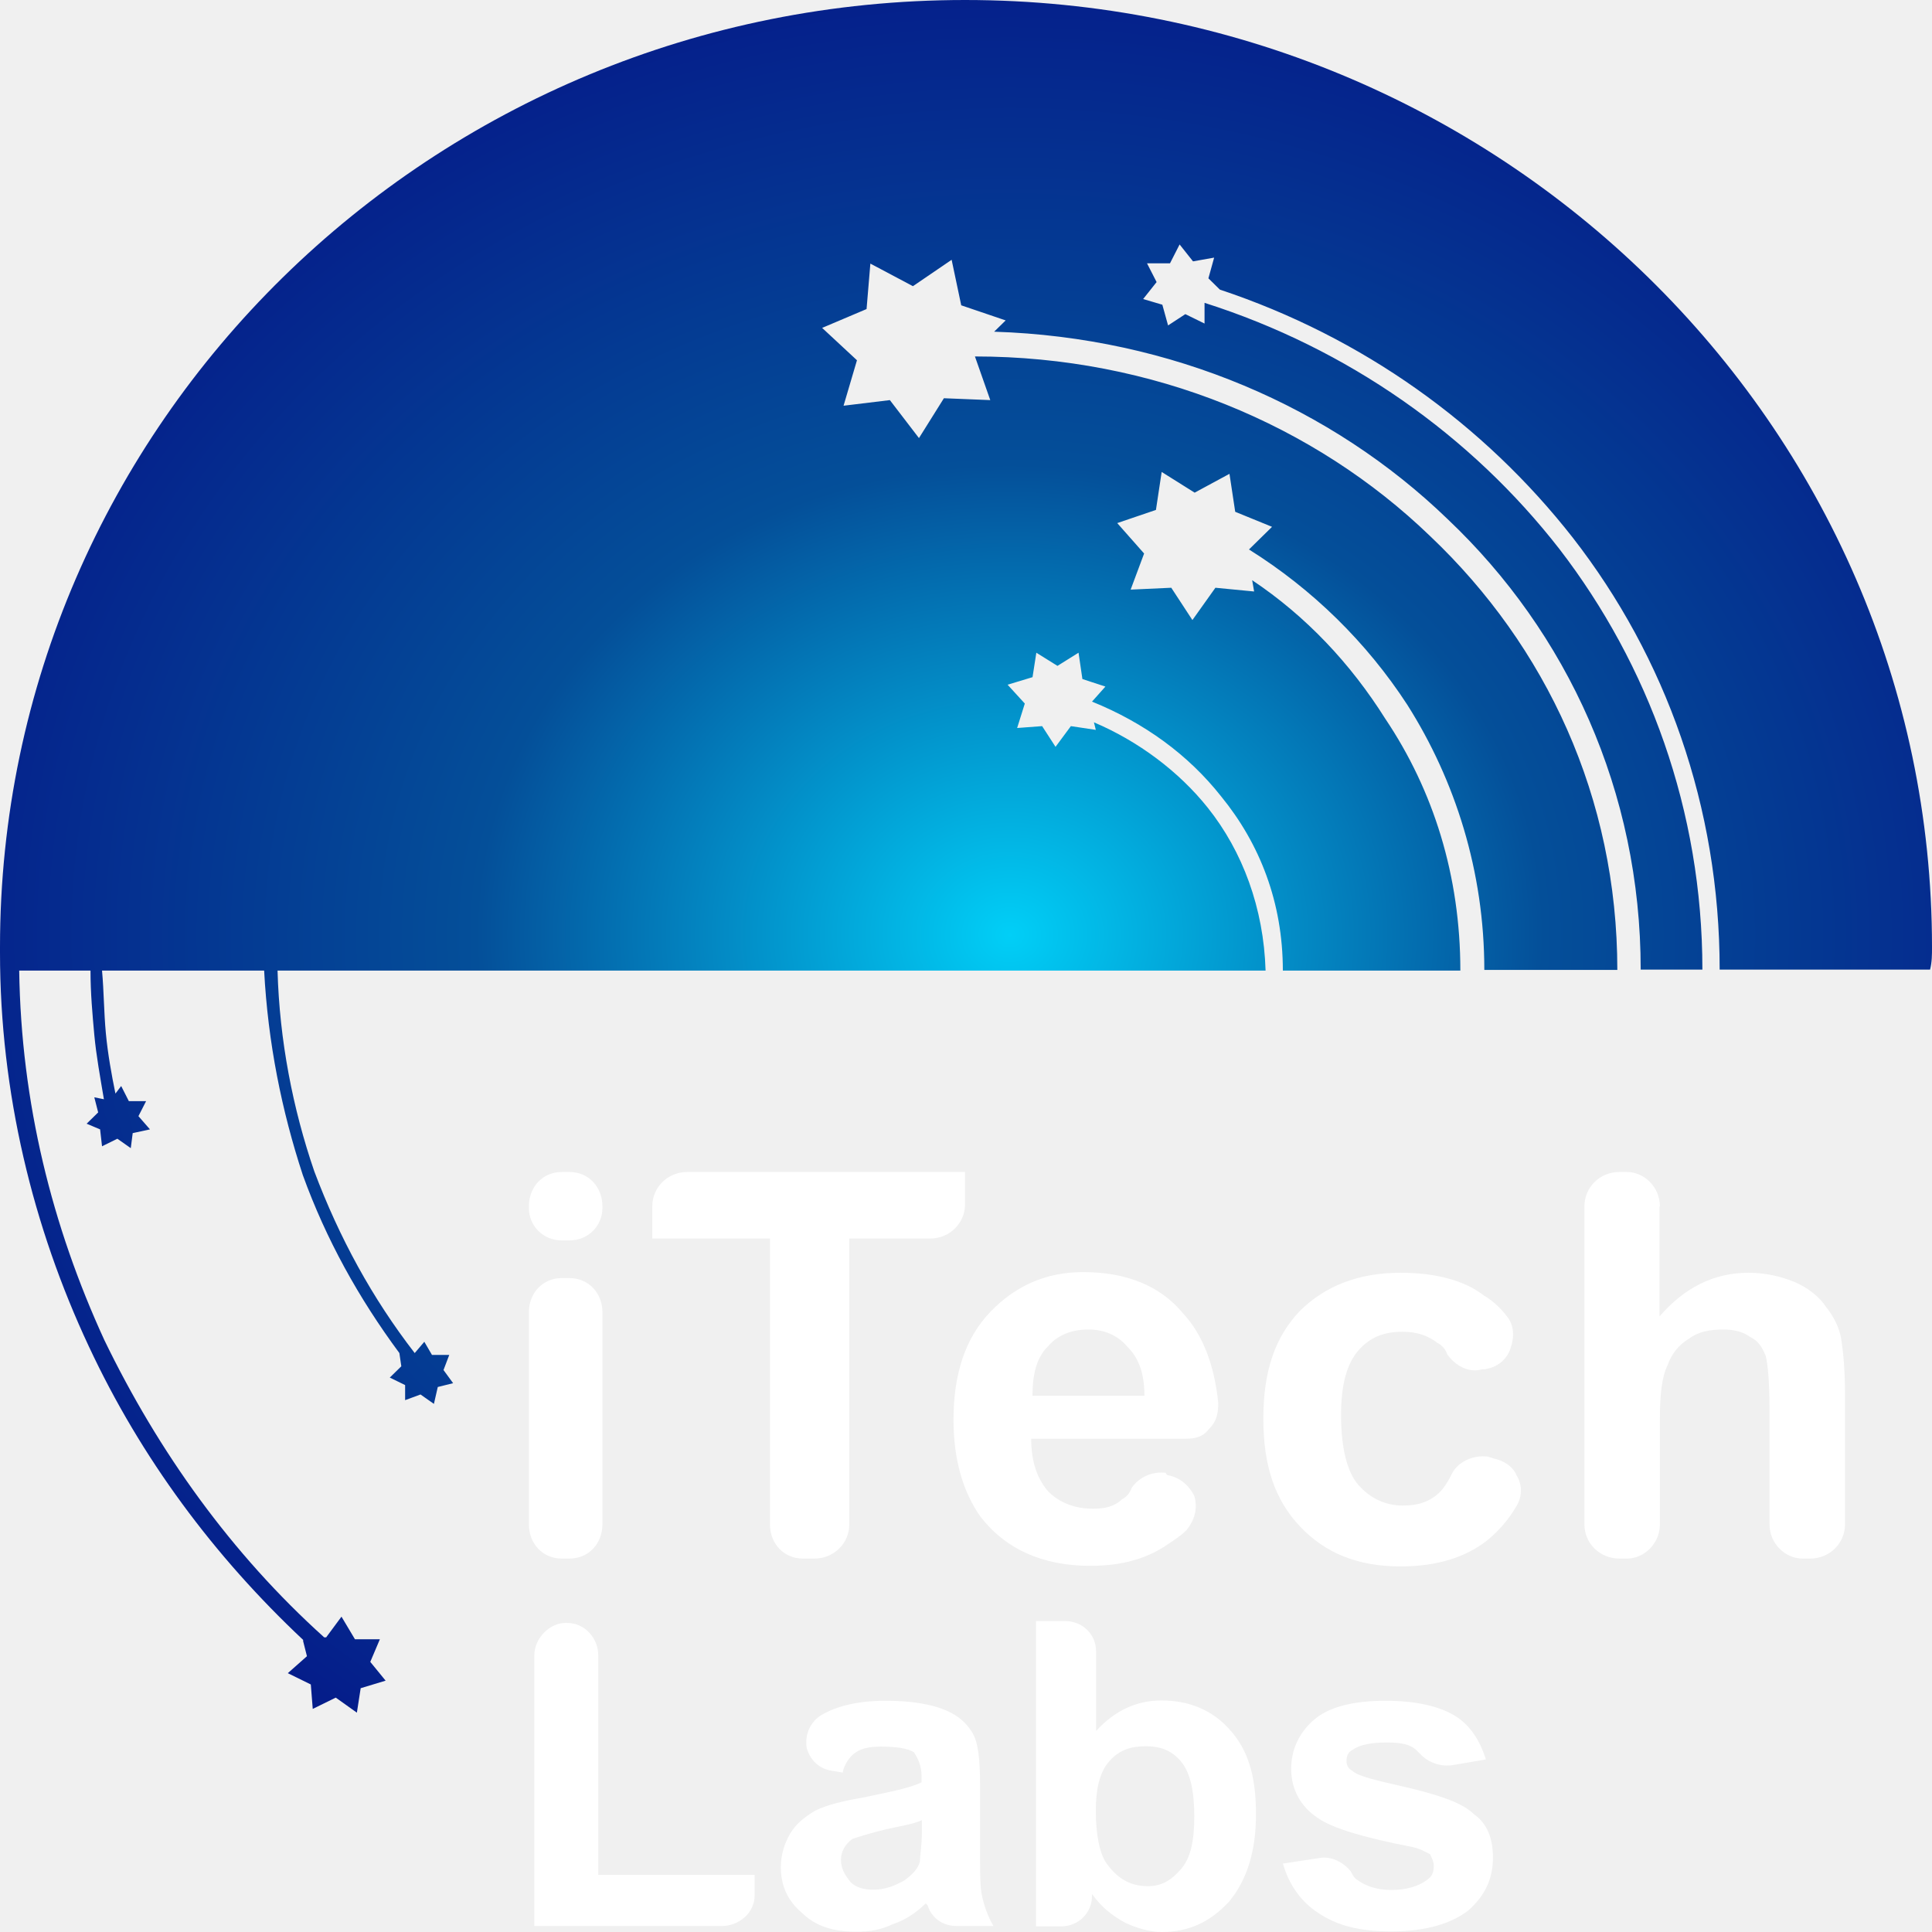
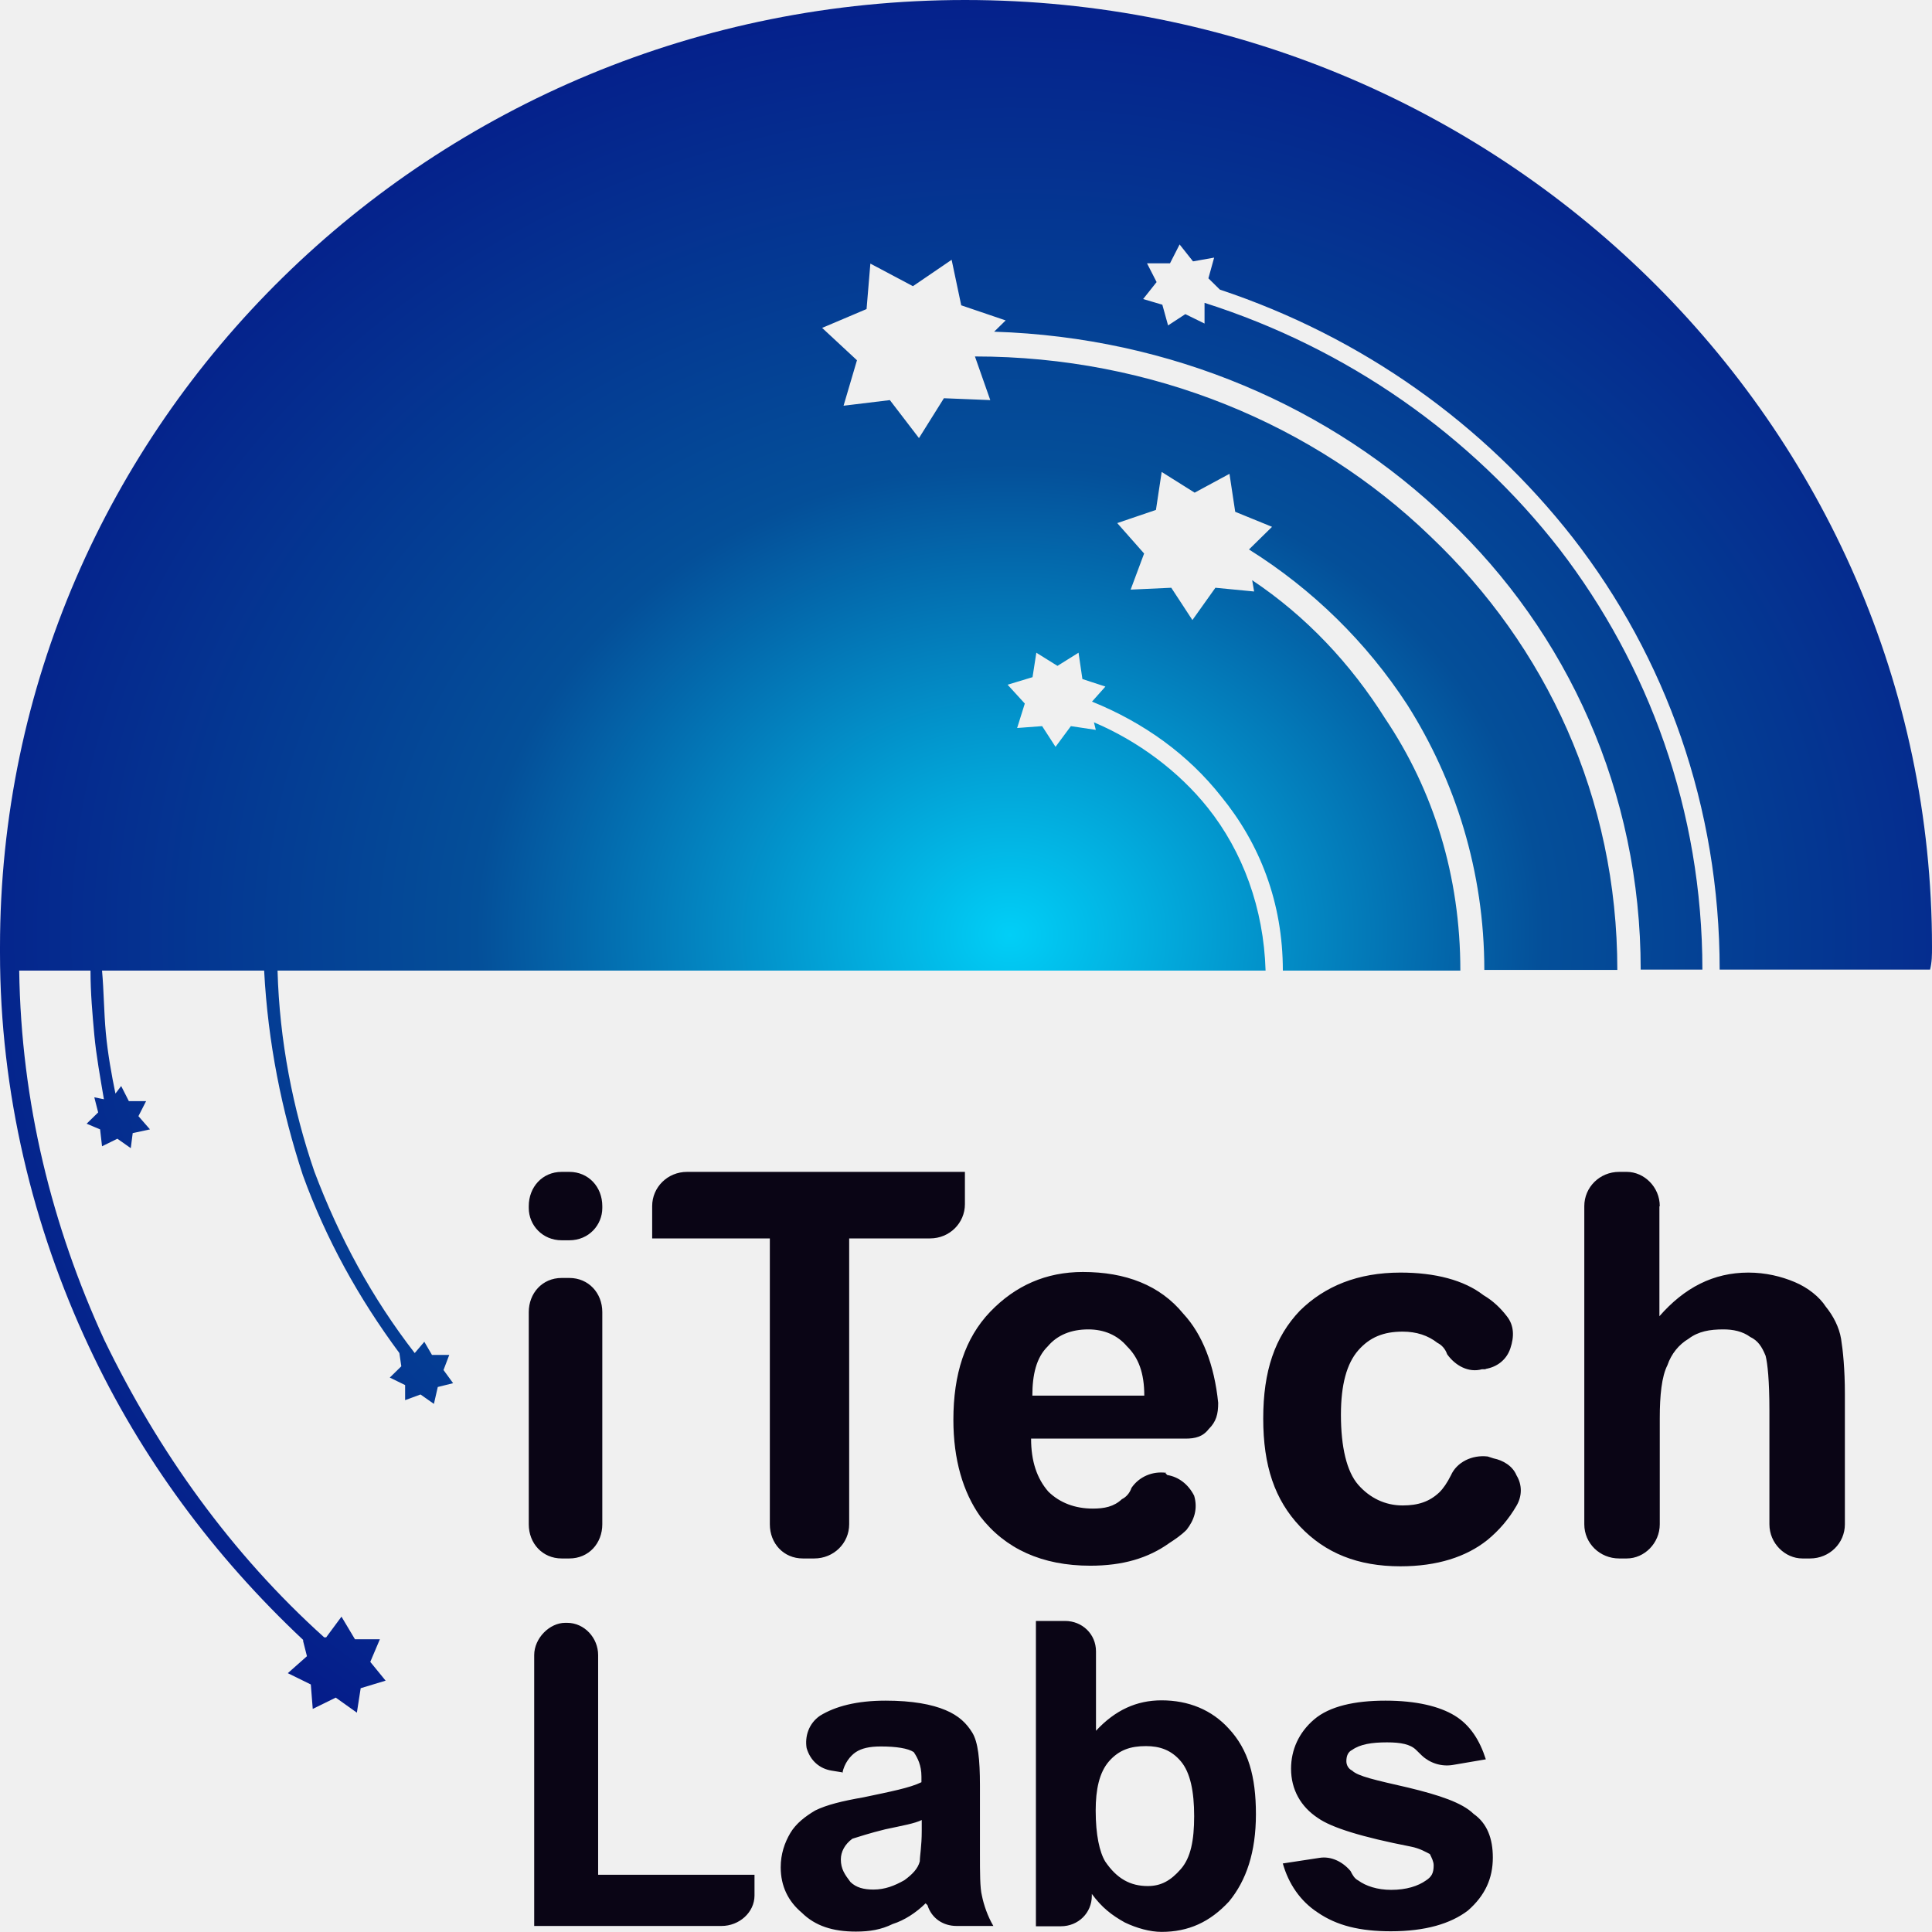
<svg xmlns="http://www.w3.org/2000/svg" width="32" height="32" viewBox="0 0 32 32" fill="none">
-   <path d="M5.021 27.162C3.548 25.779 2.336 24.152 1.472 22.302C0.546 20.327 0 18.097 0 15.779V15.686C0 7.027 7.161 0 15.984 0C24.808 0 32 7.027 32 15.686C32 15.811 32 15.935 31.968 16.06H28.483C28.483 13.363 27.588 10.883 26.052 8.908C24.58 7.027 22.567 5.582 20.205 4.797L20.015 4.61L20.11 4.267L19.76 4.329L19.538 4.049L19.379 4.361H18.998L19.157 4.672L18.934 4.953L19.252 5.047L19.347 5.39L19.633 5.203L19.951 5.359V5.016C22.318 5.769 24.363 7.209 25.83 9.095C27.302 11.008 28.197 13.425 28.197 16.06H27.175C27.175 13.113 25.962 10.478 23.976 8.597C22.059 6.746 19.405 5.587 16.466 5.494L16.657 5.307L15.921 5.057L15.762 4.303L15.121 4.74L14.416 4.366L14.353 5.119L13.617 5.431L14.194 5.967L13.972 6.72L14.739 6.627L15.221 7.256L15.634 6.596L16.402 6.627L16.148 5.904C19.088 5.904 21.773 7.032 23.69 8.882C25.607 10.701 26.788 13.212 26.788 16.065H24.585C24.585 14.433 24.103 12.926 23.309 11.673C22.636 10.639 21.741 9.761 20.687 9.101L21.069 8.726L20.459 8.477L20.364 7.848L19.787 8.16L19.241 7.817L19.146 8.446L18.505 8.664L18.95 9.168L18.727 9.766L19.4 9.735L19.75 10.27L20.131 9.735L20.772 9.797L20.74 9.61C21.635 10.208 22.371 10.993 22.943 11.902C23.743 13.092 24.188 14.506 24.188 16.076H21.248C21.248 14.948 20.867 13.976 20.226 13.191C19.681 12.5 18.95 11.97 18.087 11.621L18.309 11.372L17.928 11.247L17.864 10.811L17.515 11.029L17.165 10.811L17.102 11.216L16.689 11.341L16.974 11.653L16.847 12.058L17.261 12.027L17.483 12.37L17.737 12.027L18.15 12.089L18.119 11.964C18.855 12.276 19.527 12.78 20.004 13.378C20.581 14.101 20.931 15.041 20.962 16.076H4.597C4.629 17.235 4.851 18.368 5.206 19.402C5.619 20.499 6.165 21.502 6.869 22.411L7.028 22.224L7.155 22.442H7.441L7.346 22.692L7.505 22.91L7.251 22.973L7.187 23.253L6.965 23.097L6.71 23.191V22.941L6.456 22.817L6.647 22.63L6.615 22.411C5.942 21.502 5.402 20.53 5.016 19.464C4.666 18.399 4.438 17.271 4.375 16.076H1.69C1.721 16.419 1.721 16.767 1.753 17.11C1.785 17.453 1.848 17.801 1.912 18.113L2.007 17.988L2.134 18.238H2.42L2.293 18.487L2.484 18.706L2.198 18.768L2.166 19.017L1.944 18.861L1.69 18.986L1.658 18.706L1.435 18.612L1.626 18.425L1.562 18.175L1.721 18.207C1.658 17.832 1.594 17.484 1.562 17.141C1.531 16.798 1.499 16.45 1.499 16.076H0.318C0.35 18.269 0.863 20.311 1.727 22.193C2.622 24.043 3.834 25.738 5.37 27.12H5.402L5.656 26.777L5.879 27.151H6.292L6.133 27.526L6.387 27.837L5.974 27.962L5.911 28.367L5.561 28.118L5.18 28.305L5.148 27.9L4.767 27.713L5.084 27.432L5.021 27.183V27.162Z" fill="url(#paint0_radial_217_2817)" />
-   <path d="M8.76 20.01V19.979C8.76 19.667 8.982 19.412 9.305 19.412H9.432C9.75 19.412 9.978 19.662 9.978 19.979V20.01C9.978 20.291 9.755 20.545 9.432 20.545H9.305C8.988 20.545 8.76 20.296 8.76 20.01ZM8.76 25.249V21.735C8.76 21.424 8.982 21.169 9.305 21.169H9.432C9.75 21.169 9.978 21.418 9.978 21.735V25.249C9.978 25.561 9.755 25.815 9.432 25.815H9.305C8.988 25.815 8.76 25.566 8.76 25.249ZM12.753 25.249V20.514H10.804V19.979C10.804 19.667 11.058 19.412 11.381 19.412H15.984V19.947C15.984 20.259 15.73 20.514 15.407 20.514H14.067V25.249C14.067 25.561 13.812 25.815 13.489 25.815H13.299C12.981 25.815 12.753 25.566 12.753 25.249ZM19.305 24.402L19.336 24.433C19.527 24.464 19.686 24.589 19.781 24.776C19.845 24.994 19.781 25.181 19.654 25.342C19.559 25.436 19.463 25.498 19.368 25.561C19.019 25.81 18.6 25.935 18.06 25.935C17.26 25.935 16.651 25.654 16.238 25.119C15.952 24.713 15.793 24.178 15.793 23.518C15.793 22.764 15.984 22.167 16.402 21.73C16.821 21.294 17.329 21.07 17.938 21.07C18.643 21.07 19.215 21.288 19.601 21.761C19.919 22.104 20.115 22.608 20.178 23.237C20.178 23.424 20.147 23.549 20.02 23.674C19.924 23.799 19.797 23.83 19.638 23.83H17.08C17.08 24.204 17.175 24.49 17.366 24.708C17.557 24.895 17.811 24.989 18.102 24.989C18.293 24.989 18.452 24.958 18.584 24.833C18.648 24.802 18.711 24.739 18.743 24.646C18.87 24.459 19.093 24.365 19.32 24.396L19.305 24.402ZM18.955 23.118C18.955 22.744 18.86 22.489 18.669 22.302C18.51 22.115 18.288 22.021 18.028 22.021C17.742 22.021 17.515 22.115 17.356 22.302C17.165 22.489 17.101 22.775 17.101 23.118H18.955ZM24.611 22.681H24.548C24.325 22.744 24.103 22.619 23.971 22.432C23.939 22.338 23.875 22.276 23.812 22.245C23.653 22.12 23.462 22.058 23.234 22.058C22.917 22.058 22.689 22.151 22.498 22.369C22.308 22.588 22.212 22.936 22.212 23.435C22.212 23.97 22.308 24.376 22.498 24.594C22.689 24.812 22.943 24.937 23.234 24.937C23.489 24.937 23.679 24.875 23.843 24.719C23.907 24.656 23.971 24.563 24.034 24.438C24.13 24.22 24.384 24.095 24.643 24.126L24.738 24.157C24.897 24.189 25.056 24.282 25.12 24.438C25.215 24.594 25.215 24.781 25.12 24.942C24.993 25.16 24.834 25.348 24.638 25.509C24.288 25.789 23.806 25.945 23.197 25.945C22.493 25.945 21.953 25.727 21.534 25.285C21.116 24.843 20.925 24.282 20.925 23.497C20.925 22.712 21.116 22.146 21.534 21.709C21.947 21.304 22.493 21.081 23.197 21.081C23.775 21.081 24.251 21.205 24.574 21.455C24.733 21.548 24.86 21.673 24.956 21.798C25.083 21.954 25.083 22.141 25.019 22.333C24.956 22.525 24.797 22.645 24.606 22.676L24.611 22.681ZM27.487 19.984V21.803C27.9 21.33 28.382 21.081 28.96 21.081C29.246 21.081 29.505 21.143 29.728 21.236C29.95 21.33 30.141 21.486 30.241 21.642C30.368 21.798 30.464 21.985 30.496 22.177C30.527 22.369 30.559 22.681 30.559 23.087V25.249C30.559 25.561 30.305 25.815 29.982 25.815H29.855C29.569 25.815 29.309 25.566 29.309 25.249V23.367C29.309 22.863 29.277 22.582 29.246 22.458C29.182 22.302 29.119 22.208 28.991 22.146C28.864 22.052 28.705 22.021 28.547 22.021C28.324 22.021 28.133 22.052 27.969 22.177C27.81 22.271 27.683 22.427 27.62 22.614C27.524 22.801 27.493 23.118 27.493 23.492V25.249C27.493 25.561 27.238 25.815 26.947 25.815H26.82C26.502 25.815 26.243 25.566 26.243 25.249V19.979C26.243 19.667 26.497 19.412 26.82 19.412H26.947C27.233 19.412 27.493 19.662 27.493 19.979L27.487 19.984ZM8.85 31.901V27.416C8.85 27.136 9.104 26.881 9.364 26.881H9.395C9.681 26.881 9.909 27.13 9.909 27.416V31.054H12.499V31.397C12.499 31.678 12.245 31.901 11.953 31.901H8.855H8.85ZM13.966 29.36L13.775 29.329C13.585 29.298 13.426 29.173 13.362 28.955C13.33 28.767 13.394 28.549 13.585 28.419C13.839 28.263 14.194 28.17 14.67 28.17C15.115 28.17 15.438 28.232 15.661 28.326C15.883 28.419 16.01 28.544 16.106 28.7C16.201 28.856 16.233 29.137 16.233 29.578V30.706C16.233 31.018 16.233 31.273 16.265 31.397C16.296 31.553 16.36 31.74 16.455 31.901H15.846C15.624 31.901 15.433 31.777 15.364 31.558L15.332 31.527C15.174 31.683 14.983 31.808 14.787 31.87C14.596 31.964 14.406 31.995 14.178 31.995C13.796 31.995 13.505 31.901 13.283 31.683C13.06 31.496 12.933 31.247 12.933 30.93C12.933 30.711 12.997 30.524 13.092 30.363C13.187 30.202 13.346 30.082 13.505 29.989C13.696 29.895 13.95 29.833 14.305 29.771C14.75 29.677 15.073 29.615 15.264 29.521V29.427C15.264 29.24 15.2 29.116 15.136 29.022C15.041 28.96 14.85 28.929 14.591 28.929C14.4 28.929 14.273 28.96 14.178 29.022C14.082 29.084 13.987 29.209 13.955 29.365L13.966 29.36ZM15.274 30.145C15.147 30.207 14.956 30.238 14.665 30.301C14.411 30.363 14.22 30.425 14.12 30.457C13.992 30.55 13.929 30.675 13.929 30.8C13.929 30.956 13.992 31.049 14.088 31.174C14.183 31.267 14.31 31.299 14.469 31.299C14.66 31.299 14.819 31.236 14.983 31.143C15.11 31.049 15.205 30.956 15.237 30.831C15.237 30.737 15.269 30.581 15.269 30.327V30.14L15.274 30.145ZM17.16 31.901V26.85H17.642C17.928 26.85 18.155 27.068 18.155 27.354V28.669C18.473 28.326 18.828 28.165 19.241 28.165C19.686 28.165 20.073 28.32 20.358 28.637C20.676 28.981 20.803 29.422 20.803 30.051C20.803 30.68 20.645 31.148 20.358 31.496C20.041 31.839 19.686 32 19.241 32C19.05 32 18.828 31.938 18.632 31.844C18.41 31.72 18.251 31.595 18.087 31.371V31.403C18.087 31.683 17.864 31.907 17.573 31.907H17.16V31.901ZM18.15 29.989C18.15 30.394 18.214 30.68 18.309 30.836C18.5 31.117 18.722 31.241 19.013 31.241C19.236 31.241 19.395 31.148 19.559 30.961C19.723 30.774 19.781 30.488 19.781 30.082C19.781 29.677 19.718 29.36 19.559 29.173C19.4 28.986 19.209 28.923 18.982 28.923C18.727 28.923 18.537 28.986 18.372 29.173C18.208 29.36 18.15 29.646 18.15 29.989ZM21.248 30.867L21.857 30.774C22.048 30.742 22.239 30.836 22.371 30.992C22.403 31.054 22.435 31.117 22.498 31.148C22.625 31.241 22.816 31.304 23.044 31.304C23.298 31.304 23.489 31.241 23.621 31.148C23.716 31.085 23.748 31.023 23.748 30.898C23.748 30.836 23.716 30.774 23.685 30.711C23.621 30.68 23.526 30.618 23.367 30.587C22.567 30.431 22.059 30.275 21.831 30.114C21.545 29.927 21.386 29.641 21.386 29.298C21.386 28.986 21.513 28.7 21.767 28.482C22.022 28.263 22.44 28.17 22.948 28.17C23.457 28.17 23.843 28.263 24.098 28.419C24.352 28.575 24.511 28.825 24.611 29.142L24.066 29.235C23.875 29.266 23.685 29.204 23.552 29.079L23.457 28.986C23.361 28.892 23.203 28.861 22.975 28.861C22.721 28.861 22.53 28.892 22.398 28.986C22.334 29.017 22.302 29.079 22.302 29.173C22.302 29.235 22.334 29.298 22.398 29.329C22.493 29.422 22.779 29.485 23.324 29.61C23.838 29.734 24.22 29.859 24.41 30.046C24.633 30.202 24.728 30.451 24.728 30.768C24.728 31.111 24.601 31.397 24.315 31.647C24.029 31.865 23.61 31.99 23.038 31.99C22.525 31.99 22.143 31.896 21.826 31.678C21.54 31.491 21.344 31.205 21.248 30.862V30.867Z" fill="white" />
+   <path d="M5.021 27.162C3.548 25.779 2.336 24.152 1.472 22.302C0.546 20.327 0 18.097 0 15.779V15.686C0 7.027 7.161 0 15.984 0C24.808 0 32 7.027 32 15.686C32 15.811 32 15.935 31.968 16.06H28.483C28.483 13.363 27.588 10.883 26.052 8.908C24.58 7.027 22.567 5.582 20.205 4.797L20.015 4.61L20.11 4.267L19.76 4.329L19.538 4.049L19.379 4.361H18.998L19.157 4.672L18.934 4.953L19.252 5.047L19.347 5.39L19.633 5.203L19.951 5.359V5.016C22.318 5.769 24.363 7.209 25.83 9.095C27.302 11.008 28.197 13.425 28.197 16.06H27.175C27.175 13.113 25.962 10.478 23.976 8.597C22.059 6.746 19.405 5.587 16.466 5.494L16.657 5.307L15.921 5.057L15.762 4.303L15.121 4.74L14.416 4.366L14.353 5.119L13.617 5.431L14.194 5.967L13.972 6.72L14.739 6.627L15.221 7.256L15.634 6.596L16.402 6.627L16.148 5.904C19.088 5.904 21.773 7.032 23.69 8.882C25.607 10.701 26.788 13.212 26.788 16.065H24.585C24.585 14.433 24.103 12.926 23.309 11.673C22.636 10.639 21.741 9.761 20.687 9.101L21.069 8.726L20.459 8.477L20.364 7.848L19.787 8.16L19.241 7.817L19.146 8.446L18.505 8.664L18.95 9.168L18.727 9.766L19.4 9.735L19.75 10.27L20.131 9.735L20.772 9.797L20.74 9.61C21.635 10.208 22.371 10.993 22.943 11.902C23.743 13.092 24.188 14.506 24.188 16.076H21.248C21.248 14.948 20.867 13.976 20.226 13.191C19.681 12.5 18.95 11.97 18.087 11.621L18.309 11.372L17.928 11.247L17.864 10.811L17.515 11.029L17.165 10.811L17.102 11.216L16.689 11.341L16.974 11.653L16.847 12.058L17.261 12.027L17.483 12.37L17.737 12.027L18.15 12.089L18.119 11.964C18.855 12.276 19.527 12.78 20.004 13.378C20.581 14.101 20.931 15.041 20.962 16.076H4.597C4.629 17.235 4.851 18.368 5.206 19.402C5.619 20.499 6.165 21.502 6.869 22.411L7.028 22.224L7.155 22.442H7.441L7.346 22.692L7.505 22.91L7.251 22.973L7.187 23.253L6.965 23.097L6.71 23.191V22.941L6.456 22.817L6.647 22.63L6.615 22.411C5.942 21.502 5.402 20.53 5.016 19.464C4.666 18.399 4.438 17.271 4.375 16.076H1.69C1.721 16.419 1.721 16.767 1.753 17.11C1.785 17.453 1.848 17.801 1.912 18.113L2.007 17.988L2.134 18.238H2.42L2.293 18.487L2.484 18.706L2.198 18.768L2.166 19.017L1.944 18.861L1.69 18.986L1.658 18.706L1.435 18.612L1.626 18.425L1.562 18.175L1.721 18.207C1.658 17.832 1.594 17.484 1.562 17.141C1.531 16.798 1.499 16.45 1.499 16.076H0.318C0.35 18.269 0.863 20.311 1.727 22.193C2.622 24.043 3.834 25.738 5.37 27.12H5.402L5.656 26.777L5.879 27.151H6.292L6.133 27.526L6.387 27.837L5.974 27.962L5.911 28.367L5.561 28.118L5.18 28.305L5.148 27.9L4.767 27.713L5.084 27.432L5.021 27.183V27.162Z" fill="url(#paint0_radial_899_4368)" />
+   <path d="M8.758 20.008V19.977C8.758 19.665 8.98 19.41 9.303 19.41H9.43C9.748 19.41 9.976 19.66 9.976 19.977V20.008C9.976 20.288 9.754 20.543 9.43 20.543H9.303C8.986 20.543 8.758 20.294 8.758 20.008ZM8.758 25.247V21.733C8.758 21.422 8.98 21.167 9.303 21.167H9.43C9.748 21.167 9.976 21.416 9.976 21.733V25.247C9.976 25.559 9.754 25.813 9.43 25.813H9.303C8.986 25.813 8.758 25.564 8.758 25.247ZM12.751 25.247V20.512H10.802V19.977C10.802 19.665 11.056 19.41 11.38 19.41H15.982V19.945C15.982 20.257 15.728 20.512 15.405 20.512H14.065V25.247C14.065 25.559 13.81 25.813 13.487 25.813H13.297C12.979 25.813 12.751 25.564 12.751 25.247ZM19.303 24.4L19.334 24.431C19.525 24.462 19.684 24.587 19.779 24.774C19.843 24.992 19.779 25.179 19.652 25.34C19.557 25.434 19.462 25.496 19.366 25.559C19.017 25.808 18.598 25.933 18.058 25.933C17.258 25.933 16.649 25.652 16.236 25.117C15.95 24.712 15.791 24.176 15.791 23.516C15.791 22.762 15.982 22.165 16.4 21.728C16.819 21.292 17.327 21.068 17.936 21.068C18.641 21.068 19.213 21.286 19.599 21.759C19.917 22.102 20.113 22.607 20.177 23.235C20.177 23.423 20.145 23.547 20.018 23.672C19.922 23.797 19.795 23.828 19.636 23.828H17.078C17.078 24.202 17.174 24.488 17.364 24.706C17.555 24.893 17.809 24.987 18.1 24.987C18.291 24.987 18.45 24.956 18.582 24.831C18.646 24.8 18.709 24.738 18.741 24.644C18.868 24.457 19.091 24.363 19.319 24.395L19.303 24.4ZM18.953 23.116C18.953 22.742 18.858 22.487 18.667 22.3C18.508 22.113 18.286 22.019 18.026 22.019C17.74 22.019 17.512 22.113 17.354 22.3C17.163 22.487 17.099 22.773 17.099 23.116H18.953ZM24.61 22.679H24.546C24.323 22.742 24.101 22.617 23.969 22.43C23.937 22.336 23.873 22.274 23.81 22.243C23.651 22.118 23.46 22.056 23.232 22.056C22.915 22.056 22.687 22.149 22.496 22.367C22.306 22.586 22.21 22.934 22.21 23.433C22.21 23.968 22.306 24.374 22.496 24.592C22.687 24.81 22.941 24.935 23.232 24.935C23.487 24.935 23.677 24.873 23.841 24.717C23.905 24.654 23.969 24.561 24.032 24.436C24.128 24.218 24.382 24.093 24.641 24.124L24.737 24.155C24.895 24.187 25.054 24.28 25.118 24.436C25.213 24.592 25.213 24.779 25.118 24.94C24.991 25.159 24.832 25.346 24.636 25.507C24.286 25.787 23.804 25.943 23.195 25.943C22.491 25.943 21.951 25.725 21.532 25.283C21.114 24.841 20.923 24.28 20.923 23.495C20.923 22.71 21.114 22.144 21.532 21.707C21.945 21.302 22.491 21.078 23.195 21.078C23.773 21.078 24.249 21.203 24.572 21.453C24.731 21.546 24.858 21.671 24.954 21.796C25.081 21.952 25.081 22.139 25.017 22.331C24.954 22.523 24.795 22.643 24.604 22.674L24.61 22.679ZM27.485 19.982V21.801C27.898 21.328 28.38 21.078 28.958 21.078C29.244 21.078 29.503 21.141 29.726 21.235C29.948 21.328 30.139 21.484 30.239 21.64C30.366 21.796 30.462 21.983 30.494 22.175C30.525 22.367 30.557 22.679 30.557 23.085V25.247C30.557 25.559 30.303 25.813 29.98 25.813H29.853C29.567 25.813 29.307 25.564 29.307 25.247V23.365C29.307 22.861 29.276 22.581 29.244 22.456C29.18 22.3 29.117 22.206 28.989 22.144C28.862 22.05 28.703 22.019 28.545 22.019C28.322 22.019 28.131 22.05 27.967 22.175C27.808 22.269 27.681 22.425 27.618 22.612C27.522 22.799 27.491 23.116 27.491 23.49V25.247C27.491 25.559 27.236 25.813 26.945 25.813H26.818C26.5 25.813 26.241 25.564 26.241 25.247V19.977C26.241 19.665 26.495 19.41 26.818 19.41H26.945C27.231 19.41 27.491 19.66 27.491 19.977L27.485 19.982ZM8.848 31.9V27.414C8.848 27.134 9.102 26.879 9.362 26.879H9.393C9.679 26.879 9.907 27.128 9.907 27.414V31.052H12.497V31.395C12.497 31.676 12.243 31.9 11.951 31.9H8.853H8.848ZM13.964 29.358L13.773 29.327C13.583 29.296 13.424 29.171 13.36 28.953C13.329 28.765 13.392 28.547 13.583 28.417C13.837 28.261 14.192 28.168 14.668 28.168C15.113 28.168 15.436 28.23 15.659 28.324C15.881 28.417 16.008 28.542 16.104 28.698C16.199 28.854 16.231 29.134 16.231 29.576V30.704C16.231 31.016 16.231 31.271 16.263 31.395C16.294 31.551 16.358 31.738 16.453 31.9H15.844C15.622 31.9 15.431 31.775 15.362 31.556L15.331 31.525C15.172 31.681 14.981 31.806 14.785 31.868C14.594 31.962 14.404 31.993 14.176 31.993C13.794 31.993 13.503 31.9 13.281 31.681C13.058 31.494 12.931 31.245 12.931 30.928C12.931 30.709 12.995 30.522 13.09 30.361C13.185 30.2 13.344 30.081 13.503 29.987C13.694 29.893 13.948 29.831 14.303 29.769C14.748 29.675 15.071 29.613 15.262 29.519V29.426C15.262 29.238 15.198 29.114 15.134 29.02C15.039 28.958 14.848 28.927 14.589 28.927C14.398 28.927 14.271 28.958 14.176 29.02C14.081 29.083 13.985 29.207 13.953 29.363L13.964 29.358ZM15.272 30.143C15.145 30.205 14.954 30.236 14.663 30.299C14.409 30.361 14.218 30.424 14.118 30.455C13.991 30.548 13.927 30.673 13.927 30.798C13.927 30.954 13.991 31.047 14.086 31.172C14.181 31.265 14.308 31.297 14.467 31.297C14.658 31.297 14.817 31.234 14.981 31.141C15.108 31.047 15.203 30.954 15.235 30.829C15.235 30.735 15.267 30.579 15.267 30.325V30.138L15.272 30.143ZM17.158 31.9V26.848H17.64C17.926 26.848 18.153 27.066 18.153 27.352V28.667C18.471 28.324 18.826 28.163 19.239 28.163C19.684 28.163 20.071 28.319 20.357 28.636C20.674 28.979 20.802 29.42 20.802 30.049C20.802 30.678 20.643 31.146 20.357 31.494C20.039 31.837 19.684 31.998 19.239 31.998C19.048 31.998 18.826 31.936 18.63 31.842C18.408 31.718 18.249 31.593 18.084 31.369V31.401C18.084 31.681 17.862 31.905 17.571 31.905H17.158V31.9ZM18.148 29.987C18.148 30.392 18.212 30.678 18.307 30.834C18.498 31.115 18.72 31.239 19.011 31.239C19.234 31.239 19.393 31.146 19.557 30.959C19.721 30.772 19.779 30.486 19.779 30.081C19.779 29.675 19.716 29.358 19.557 29.171C19.398 28.984 19.207 28.921 18.98 28.921C18.725 28.921 18.535 28.984 18.37 29.171C18.206 29.358 18.148 29.644 18.148 29.987ZM21.246 30.865L21.855 30.772C22.046 30.741 22.237 30.834 22.369 30.99C22.401 31.052 22.433 31.115 22.496 31.146C22.623 31.239 22.814 31.302 23.042 31.302C23.296 31.302 23.487 31.239 23.619 31.146C23.714 31.084 23.746 31.021 23.746 30.896C23.746 30.834 23.714 30.772 23.683 30.709C23.619 30.678 23.524 30.616 23.365 30.585C22.565 30.429 22.057 30.273 21.829 30.112C21.543 29.924 21.384 29.639 21.384 29.296C21.384 28.984 21.511 28.698 21.765 28.48C22.02 28.261 22.438 28.168 22.947 28.168C23.455 28.168 23.841 28.261 24.096 28.417C24.35 28.573 24.509 28.823 24.61 29.14L24.064 29.233C23.873 29.265 23.683 29.202 23.55 29.077L23.455 28.984C23.36 28.89 23.201 28.859 22.973 28.859C22.719 28.859 22.528 28.89 22.396 28.984C22.332 29.015 22.3 29.077 22.3 29.171C22.3 29.233 22.332 29.296 22.396 29.327C22.491 29.42 22.777 29.483 23.323 29.608C23.836 29.732 24.218 29.857 24.408 30.044C24.631 30.2 24.726 30.45 24.726 30.767C24.726 31.11 24.599 31.395 24.313 31.645C24.027 31.863 23.608 31.988 23.037 31.988C22.523 31.988 22.141 31.894 21.824 31.676C21.538 31.489 21.342 31.203 21.246 30.86V30.865Z" fill="#0A0515" />
  <defs>
-     <radialGradient id="paint0_radial_217_2817" cx="0" cy="0" r="1" gradientUnits="userSpaceOnUse" gradientTransform="translate(16.7273 15.4848) scale(22.6797 19.9931)">
+     <radialGradient id="paint0_radial_899_4368" cx="0" cy="0" r="1" gradientUnits="userSpaceOnUse" gradientTransform="translate(16.7273 15.4848) scale(22.6797 19.9931)">
      <stop stop-color="#01CFF7" />
      <stop offset="0.39" stop-color="#044F99" />
      <stop offset="0.84" stop-color="#051989" />
    </radialGradient>
  </defs>
</svg>
